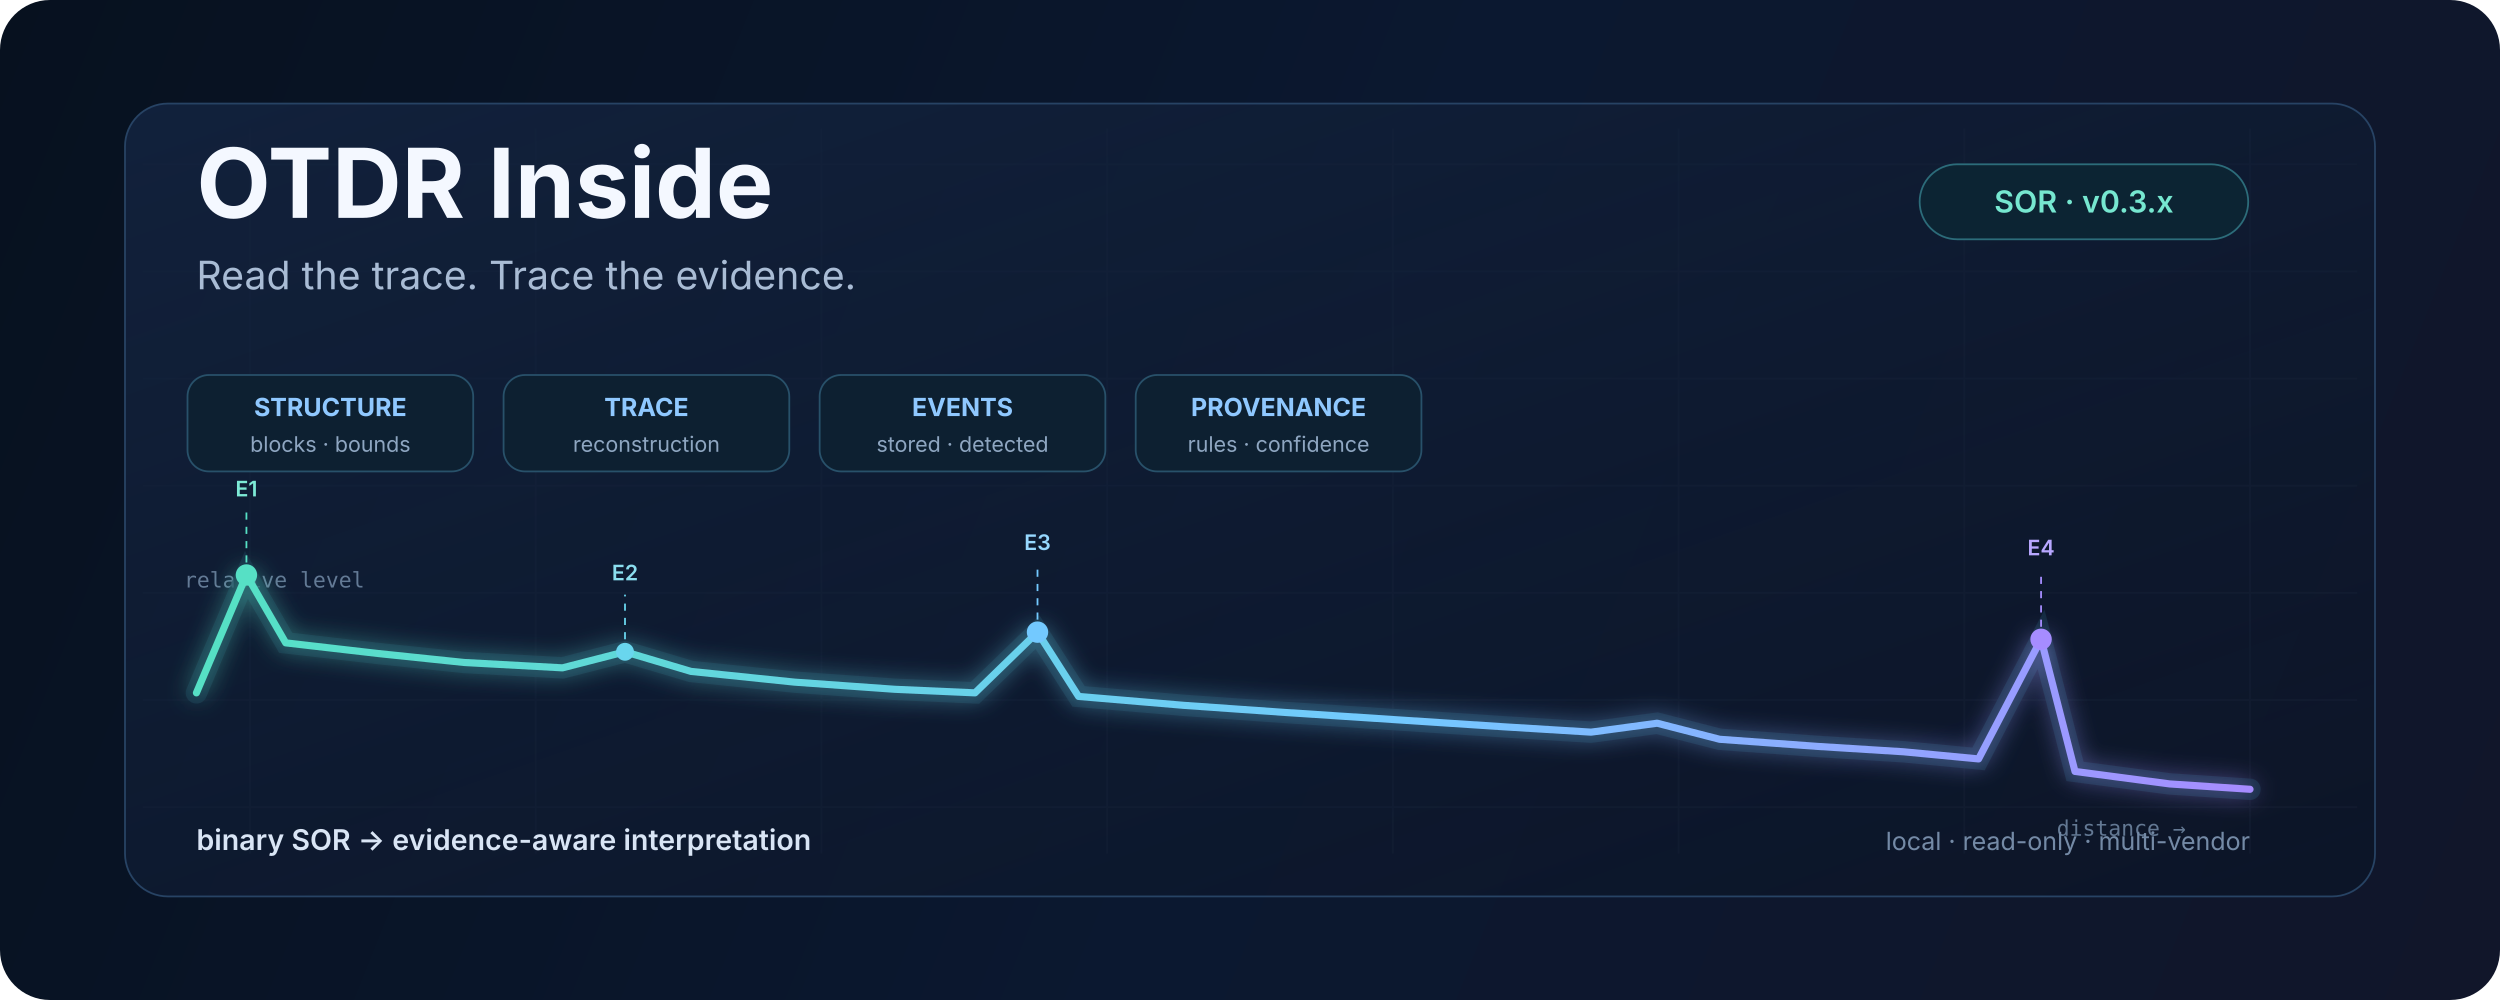
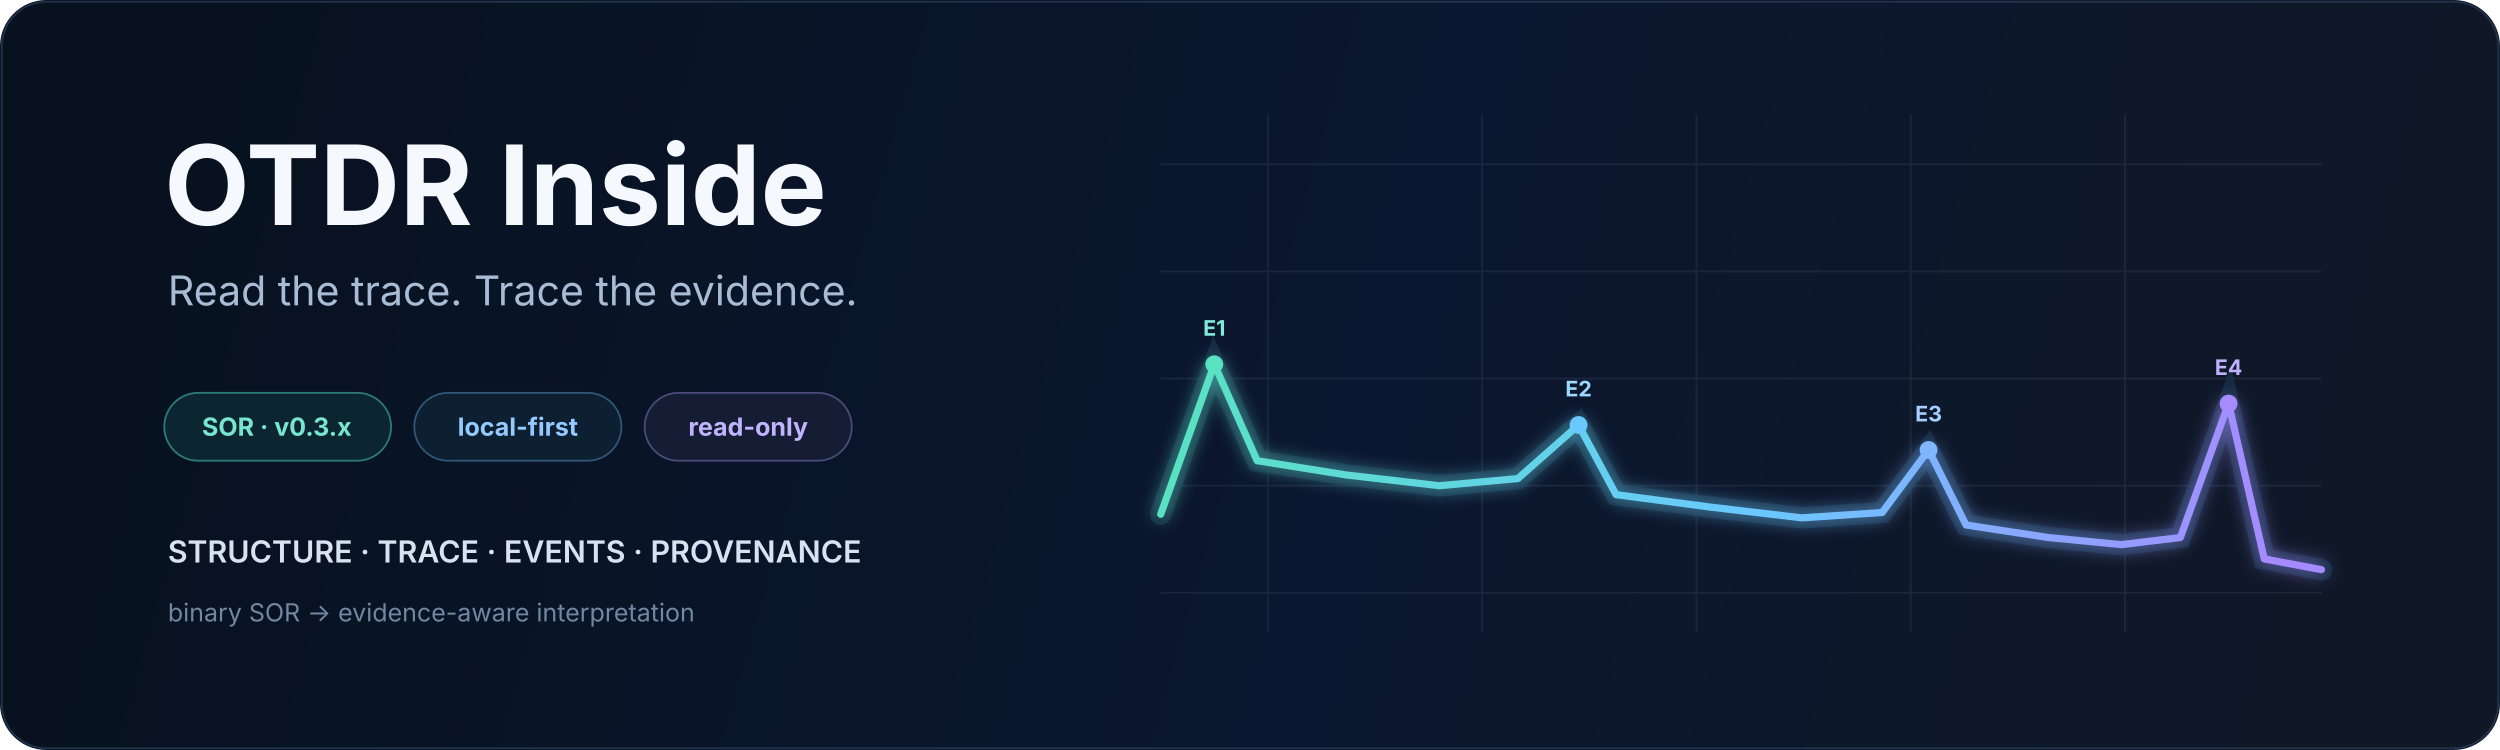
- <svg xmlns="http://www.w3.org/2000/svg" width="1400" height="560" viewBox="0 0 1400 560" fill="none">
+ <svg xmlns="http://www.w3.org/2000/svg" width="1400" height="420" viewBox="0 0 1400 420" fill="none">
  <defs>
-     <linearGradient id="bg" x1="0" y1="0" x2="1400" y2="560" gradientUnits="userSpaceOnUse">
+     <linearGradient id="bg" x1="80" y1="40" x2="1320" y2="390" gradientUnits="userSpaceOnUse">
      <stop stop-color="#07111F" />
-       <stop offset="0.52" stop-color="#0B1830" />
-       <stop offset="1" stop-color="#11162A" />
+       <stop offset="0.55" stop-color="#0B1730" />
+       <stop offset="1" stop-color="#101827" />
    </linearGradient>
-     <linearGradient id="trace" x1="130" y1="0" x2="1260" y2="0" gradientUnits="userSpaceOnUse">
-       <stop stop-color="#56E0C5" />
-       <stop offset="0.58" stop-color="#73C9FF" />
-       <stop offset="1" stop-color="#A68CFF" />
+     <linearGradient id="trace" x1="660" y1="0" x2="1270" y2="0" gradientUnits="userSpaceOnUse">
+       <stop stop-color="#59E2C2" />
+       <stop offset="0.52" stop-color="#69C9FF" />
+       <stop offset="1" stop-color="#A58BFF" />
    </linearGradient>
-     <linearGradient id="panel" x1="0" y1="0" x2="1" y2="1">
-       <stop stop-color="#12223D" stop-opacity="0.95" />
-       <stop offset="1" stop-color="#0B1426" stop-opacity="0.72" />
-     </linearGradient>
-     <filter id="glow" x="-20%" y="-50%" width="140%" height="200%">
-       <feGaussianBlur stdDeviation="7" result="blur" />
+     <filter id="glow" x="-15%" y="-60%" width="130%" height="220%">
+       <feGaussianBlur stdDeviation="5" result="b" />
      <feMerge>
-         <feMergeNode in="blur" />
+         <feMergeNode in="b" />
        <feMergeNode in="SourceGraphic" />
      </feMerge>
    </filter>
  </defs>
-   <rect width="1400" height="560" rx="28" fill="url(#bg)" />
-   <g opacity="0.14" stroke="#90A7C7" stroke-width="1">
-     <path d="M80 92H1320" />
-     <path d="M80 152H1320" />
-     <path d="M80 212H1320" />
-     <path d="M80 272H1320" />
-     <path d="M80 332H1320" />
-     <path d="M80 392H1320" />
-     <path d="M80 452H1320" />
-     <path d="M140 72V478" />
-     <path d="M300 72V478" />
-     <path d="M460 72V478" />
-     <path d="M620 72V478" />
-     <path d="M780 72V478" />
-     <path d="M940 72V478" />
-     <path d="M1100 72V478" />
-     <path d="M1260 72V478" />
+   <rect width="1400" height="420" rx="26" fill="url(#bg)" />
+   <rect x="1" y="1" width="1398" height="418" rx="25" stroke="#24364F" stroke-opacity="0.9" />
+   <g opacity="0.1" stroke="#9CB1CB">
+     <path d="M650 92H1300" />
+     <path d="M650 152H1300" />
+     <path d="M650 212H1300" />
+     <path d="M650 272H1300" />
+     <path d="M650 332H1300" />
+     <path d="M710 64V354" />
+     <path d="M830 64V354" />
+     <path d="M950 64V354" />
+     <path d="M1070 64V354" />
+     <path d="M1190 64V354" />
  </g>
-   <rect x="70" y="58" width="1260" height="444" rx="24" fill="url(#panel)" stroke="#274364" />
-   <text x="110" y="122" fill="#F4F8FF" font-size="54" font-family="Inter,Segoe UI,Arial,sans-serif" font-weight="700">OTDR Inside</text>
-   <text x="110" y="162" fill="#A9BCD5" font-size="22" font-family="Inter,Segoe UI,Arial,sans-serif">Read the trace. Trace the evidence.</text>
-   <rect x="1075" y="92" width="184" height="42" rx="21" fill="#0C2433" stroke="#2C6C7A" />
-   <text x="1167" y="119" text-anchor="middle" fill="#76E7D0" font-size="17" font-family="Inter,Segoe UI,Arial,sans-serif" font-weight="600">SOR · v0.3.x</text>
-   <g>
-     <rect x="105" y="210" width="160" height="54" rx="12" fill="#0D2031" stroke="#28516A" />
-     <text x="185" y="233" text-anchor="middle" fill="#8FC8FF" font-size="14" font-family="Inter,Segoe UI,Arial,sans-serif" font-weight="700">STRUCTURE</text>
-     <text x="185" y="253" text-anchor="middle" fill="#8EA6C1" font-size="12" font-family="Inter,Segoe UI,Arial,sans-serif">blocks · bounds</text>
-     <rect x="282" y="210" width="160" height="54" rx="12" fill="#0D2031" stroke="#28516A" />
-     <text x="362" y="233" text-anchor="middle" fill="#8FC8FF" font-size="14" font-family="Inter,Segoe UI,Arial,sans-serif" font-weight="700">TRACE</text>
-     <text x="362" y="253" text-anchor="middle" fill="#8EA6C1" font-size="12" font-family="Inter,Segoe UI,Arial,sans-serif">reconstruction</text>
-     <rect x="459" y="210" width="160" height="54" rx="12" fill="#0D2031" stroke="#28516A" />
-     <text x="539" y="233" text-anchor="middle" fill="#8FC8FF" font-size="14" font-family="Inter,Segoe UI,Arial,sans-serif" font-weight="700">EVENTS</text>
-     <text x="539" y="253" text-anchor="middle" fill="#8EA6C1" font-size="12" font-family="Inter,Segoe UI,Arial,sans-serif">stored · detected</text>
-     <rect x="636" y="210" width="160" height="54" rx="12" fill="#0D2031" stroke="#28516A" />
-     <text x="716" y="233" text-anchor="middle" fill="#8FC8FF" font-size="14" font-family="Inter,Segoe UI,Arial,sans-serif" font-weight="700">PROVENANCE</text>
-     <text x="716" y="253" text-anchor="middle" fill="#8EA6C1" font-size="12" font-family="Inter,Segoe UI,Arial,sans-serif">rules · confidence</text>
+   <text x="92" y="126" fill="#F5F8FD" font-size="62" font-family="Inter,Segoe UI,Arial,sans-serif" font-weight="750">OTDR Inside</text>
+   <text x="94" y="171" fill="#A9BCD5" font-size="23" font-family="Inter,Segoe UI,Arial,sans-serif">Read the trace. Trace the evidence.</text>
+   <g font-family="Inter,Segoe UI,Arial,sans-serif">
+     <rect x="92" y="220" width="127" height="38" rx="19" fill="#0B2630" stroke="#2B7B77" />
+     <text x="155" y="244" text-anchor="middle" fill="#77E5CF" font-size="14" font-weight="700">SOR · v0.3.x</text>
+     <rect x="232" y="220" width="116" height="38" rx="19" fill="#0C2031" stroke="#315776" />
+     <text x="290" y="244" text-anchor="middle" fill="#94CAFF" font-size="14" font-weight="650">local-first</text>
+     <rect x="361" y="220" width="116" height="38" rx="19" fill="#151D34" stroke="#4B4A78" />
+     <text x="419" y="244" text-anchor="middle" fill="#C1B4FF" font-size="14" font-weight="650">read-only</text>
  </g>
-   <g opacity="0.8">
-     <text x="103" y="329" fill="#7891AE" font-size="12" font-family="ui-monospace,SFMono-Regular,Menlo,monospace">relative level</text>
-     <text x="1224" y="468" fill="#7891AE" font-size="12" text-anchor="end" font-family="ui-monospace,SFMono-Regular,Menlo,monospace">distance →</text>
+   <text x="94" y="315" fill="#D8E3F1" font-size="17" font-family="Inter,Segoe UI,Arial,sans-serif" font-weight="600">STRUCTURE · TRACE · EVENTS · PROVENANCE</text>
+   <text x="94" y="348" fill="#7187A2" font-size="14" font-family="Inter,Segoe UI,Arial,sans-serif">binary SOR → evidence-aware interpretation</text>
+   <path d="M650 288 L680 204 L704 258 L754 266 L806 272 L850 268 L884 238 L905 277 L958 284 L1009 290 L1054 287 L1080 252 L1101 294 L1147 301 L1188 305 L1221 301 L1248 226 L1268 313 L1300 319" stroke="#162F48" stroke-width="12" stroke-linecap="round" opacity="0.8" />
+   <path d="M650 288 L680 204 L704 258 L754 266 L806 272 L850 268 L884 238 L905 277 L958 284 L1009 290 L1054 287 L1080 252 L1101 294 L1147 301 L1188 305 L1221 301 L1248 226 L1268 313 L1300 319" stroke="url(#trace)" stroke-width="4" stroke-linecap="round" stroke-linejoin="round" filter="url(#glow)" />
+   <g font-family="Inter,Segoe UI,Arial,sans-serif" font-size="12" font-weight="700">
+     <circle cx="680" cy="204" r="5" fill="#59E2C2" />
+     <text x="680" y="188" text-anchor="middle" fill="#82EBD8">E1</text>
+     <circle cx="884" cy="238" r="5" fill="#69C9FF" />
+     <text x="884" y="222" text-anchor="middle" fill="#9BD9FF">E2</text>
+     <circle cx="1080" cy="252" r="5" fill="#7FB7FF" />
+     <text x="1080" y="236" text-anchor="middle" fill="#A5CFFF">E3</text>
+     <circle cx="1248" cy="226" r="5" fill="#A58BFF" />
+     <text x="1248" y="210" text-anchor="middle" fill="#C0B1FF">E4</text>
  </g>
-   <path d="M110 388 L138 322 L160 360 L212 366 L260 371 L315 374 L350 365 L387 376 L445 382 L501 386 L546 388 L581 354 L604 390 L663 395 L720 399 L781 403 L842 407 L891 410 L928 405 L963 414 L1018 418 L1066 421 L1108 425 L1143 358 L1162 432 L1215 439 L1260 442" stroke="#17334A" stroke-width="12" stroke-linecap="round" opacity="0.7" />
-   <path d="M110 388 L138 322 L160 360 L212 366 L260 371 L315 374 L350 365 L387 376 L445 382 L501 386 L546 388 L581 354 L604 390 L663 395 L720 399 L781 403 L842 407 L891 410 L928 405 L963 414 L1018 418 L1066 421 L1108 425 L1143 358 L1162 432 L1215 439 L1260 442" stroke="url(#trace)" stroke-width="4" stroke-linecap="round" stroke-linejoin="round" filter="url(#glow)" />
-   <g font-family="Inter,Segoe UI,Arial,sans-serif" font-size="12" font-weight="600">
-     <circle cx="138" cy="322" r="6" fill="#56E0C5" />
-     <path d="M138 315V286" stroke="#56E0C5" stroke-dasharray="4 4" />
-     <text x="138" y="278" text-anchor="middle" fill="#7DEAD6">E1</text>
-     <circle cx="350" cy="365" r="5" fill="#69D6EE" />
-     <path d="M350 358V333" stroke="#69D6EE" stroke-dasharray="4 4" />
-     <text x="350" y="325" text-anchor="middle" fill="#8BDEEF">E2</text>
-     <circle cx="581" cy="354" r="6" fill="#73C9FF" />
-     <path d="M581 347V316" stroke="#73C9FF" stroke-dasharray="4 4" />
-     <text x="581" y="308" text-anchor="middle" fill="#96D8FF">E3</text>
-     <circle cx="1143" cy="358" r="6" fill="#A68CFF" />
-     <path d="M1143 351V319" stroke="#A68CFF" stroke-dasharray="4 4" />
-     <text x="1143" y="311" text-anchor="middle" fill="#B8A7FF">E4</text>
-   </g>
-   <text x="110" y="476" fill="#D9E5F5" font-size="16" font-family="Inter,Segoe UI,Arial,sans-serif" font-weight="600">binary SOR → evidence-aware interpretation</text>
-   <text x="1260" y="476" text-anchor="end" fill="#748AA6" font-size="14" font-family="Inter,Segoe UI,Arial,sans-serif">local · read-only · multi-vendor</text>
</svg>
